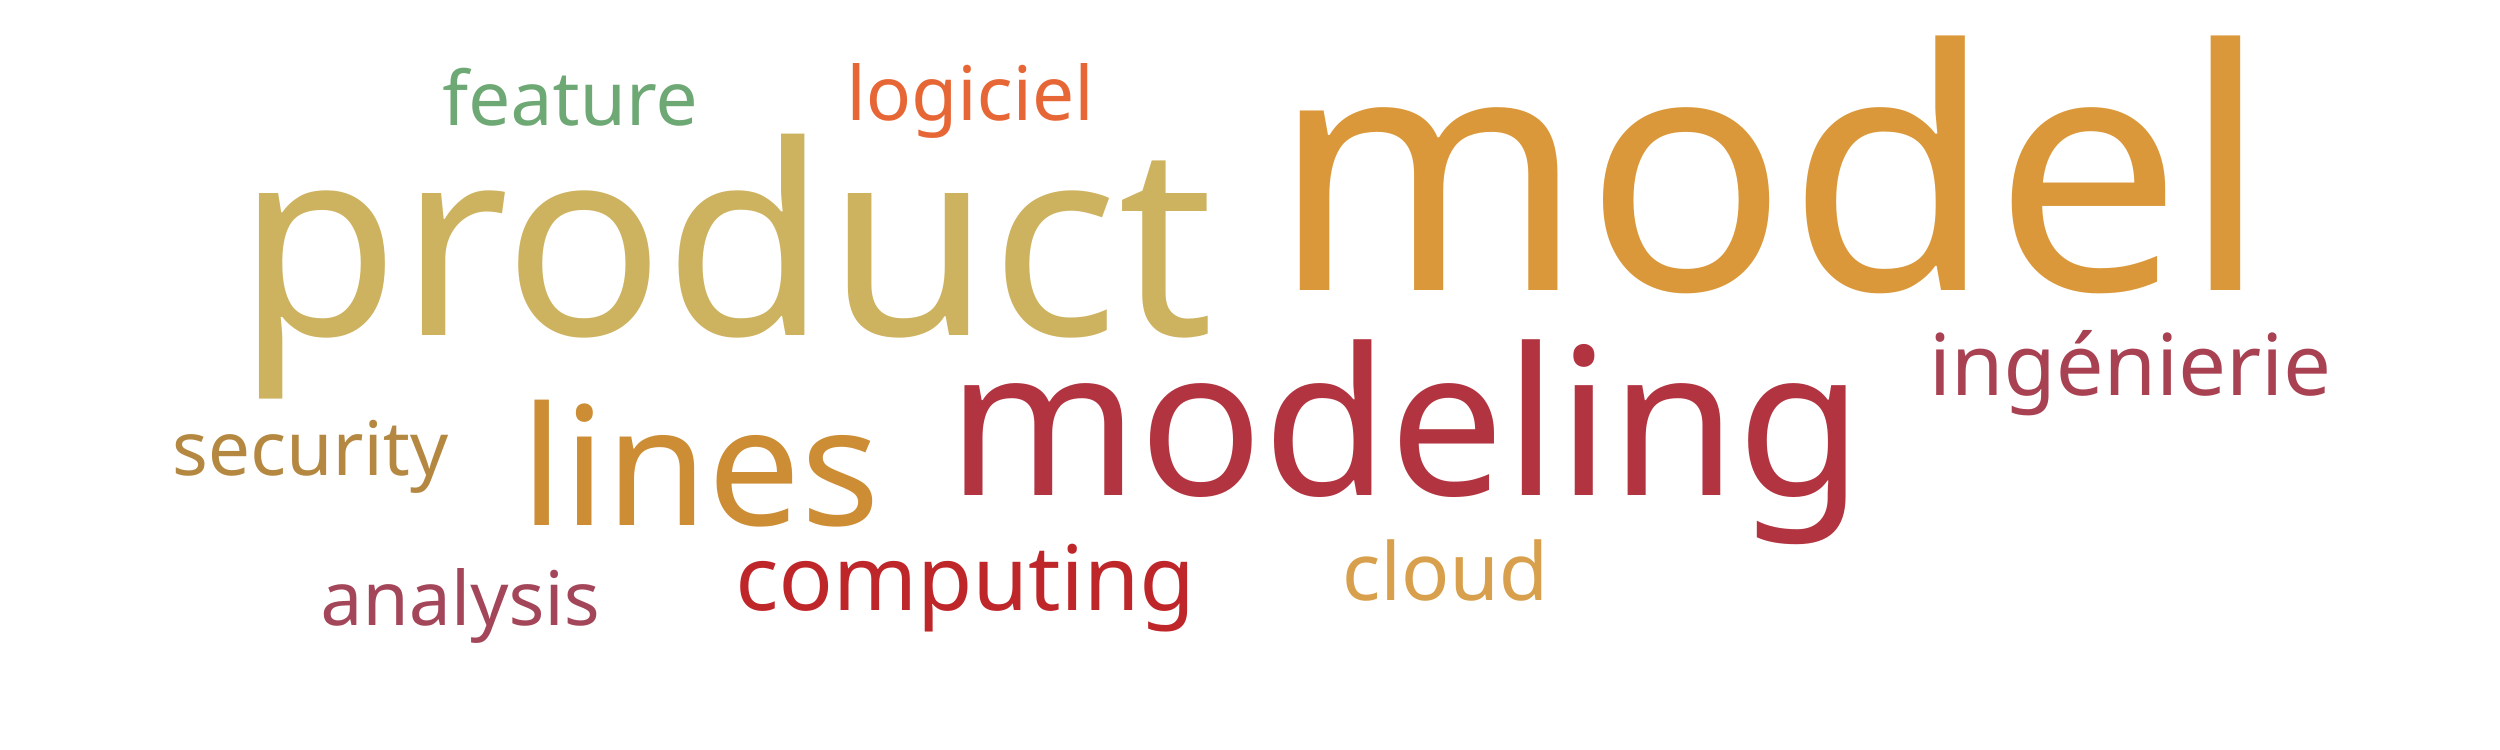
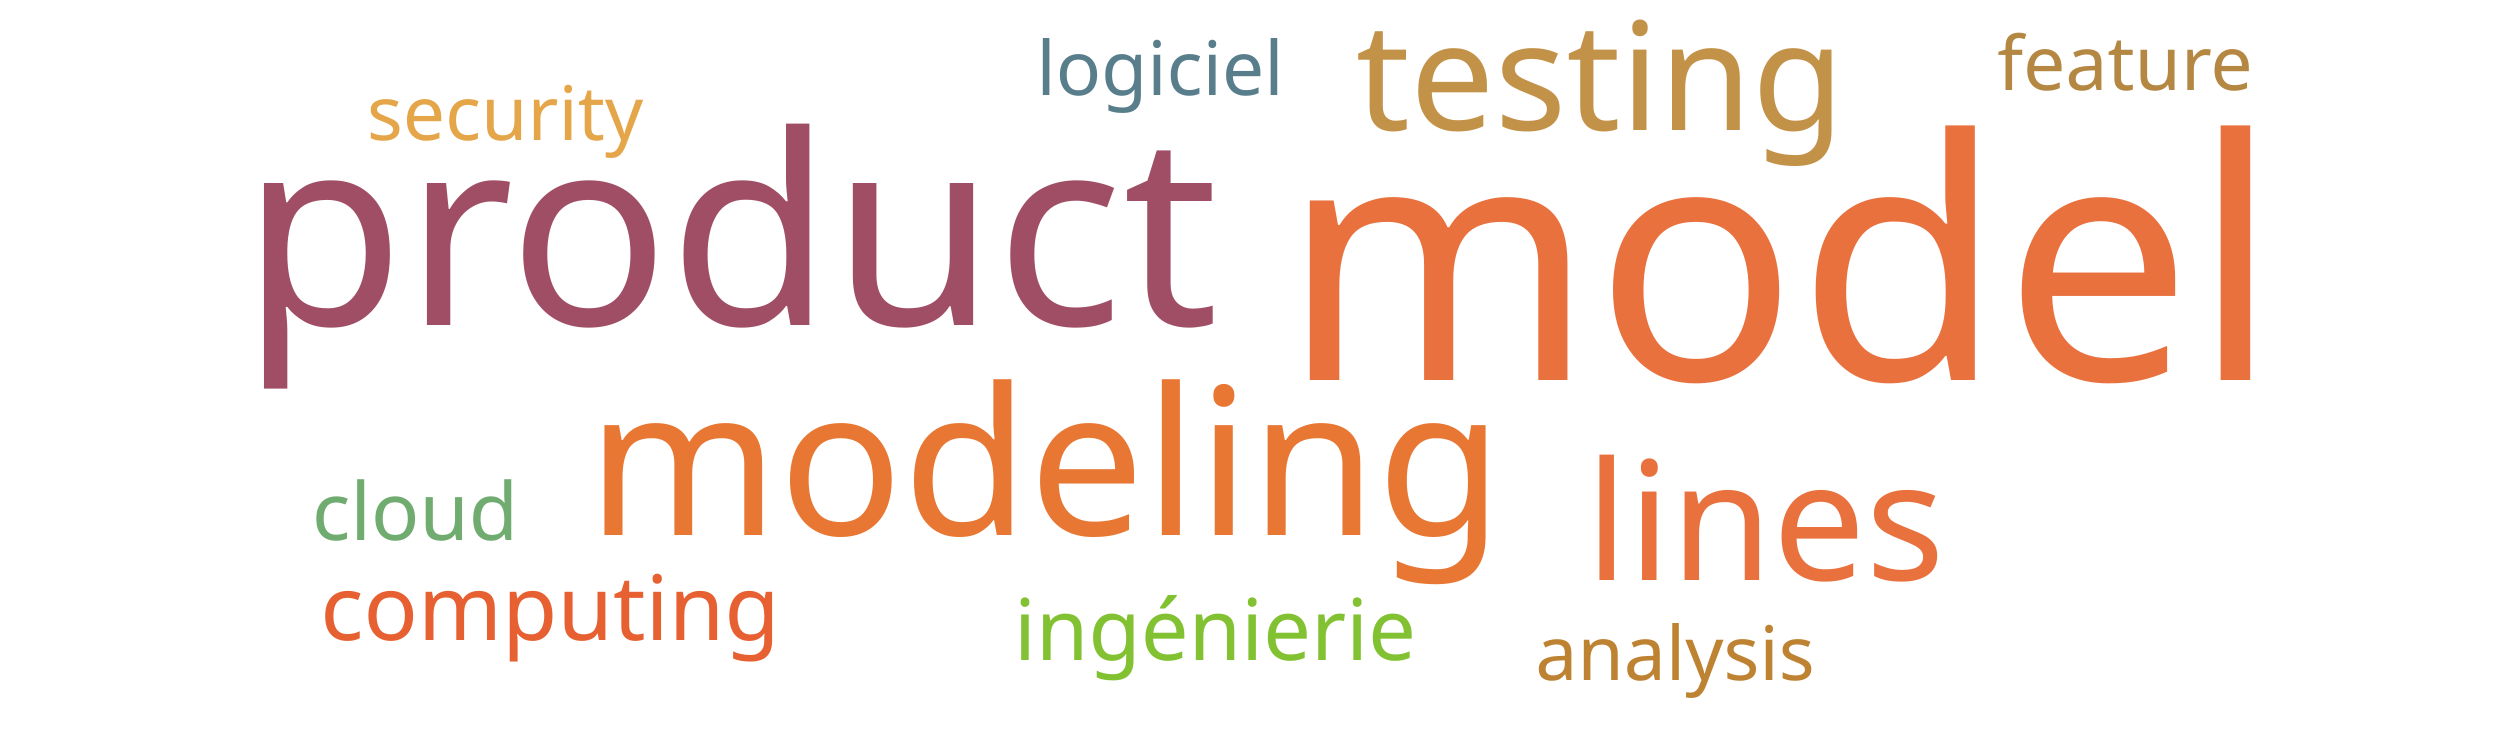
<svg xmlns="http://www.w3.org/2000/svg" width="500" height="150">
  <g transform="translate(250, 75)">
-     <text text-anchor="middle" style="font-family: Impact; font-size: 67px; fill: #da983a" transform="translate(104,-17)rotate(0)">model</text>
-     <text text-anchor="middle" style="font-family: Impact; font-size: 53px; fill: #cdb25f" transform="translate(-105,-8)rotate(0)">product</text>
-     <text text-anchor="middle" style="font-family: Impact; font-size: 41px; fill: #b23440" transform="translate(31,24)rotate(0)">modeling</text>
-     <text text-anchor="middle" style="font-family: Impact; font-size: 33px; fill: #cc8d34" transform="translate(-110,30)rotate(0)">lines</text>
-     <text text-anchor="middle" style="font-family: Impact; font-size: 18px; fill: #bf262a" transform="translate(-57,47)rotate(0)">computing</text>
-     <text text-anchor="middle" style="font-family: Impact; font-size: 17px; fill: #a84152" transform="translate(176,4)rotate(0)">ingénierie</text>
-     <text text-anchor="middle" style="font-family: Impact; font-size: 16px; fill: #d8a04c" transform="translate(39,45)rotate(0)">cloud</text>
-     <text text-anchor="middle" style="font-family: Impact; font-size: 15px; fill: #e76635" transform="translate(-56,-51)rotate(0)">logiciel</text>
-     <text text-anchor="middle" style="font-family: Impact; font-size: 15px; fill: #6ea874" transform="translate(-136,-50)rotate(0)">feature</text>
-     <text text-anchor="middle" style="font-family: Impact; font-size: 15px; fill: #a4465a" transform="translate(-158,50)rotate(0)">analysis</text>
-     <text text-anchor="middle" style="font-family: Impact; font-size: 15px; fill: #b58842" transform="translate(-188,20)rotate(0)">security</text>
+     <text text-anchor="middle" style="font-family: Impact; font-size: 67px; fill: #e9713e" transform="translate(106,1)rotate(0)">model</text>
+     <text text-anchor="middle" style="font-family: Impact; font-size: 53px; fill: #9f4e66" transform="translate(-104,-10)rotate(0)">product</text>
+     <text text-anchor="middle" style="font-family: Impact; font-size: 41px; fill: #e87733" transform="translate(-41,32)rotate(0)">modeling</text>
+     <text text-anchor="middle" style="font-family: Impact; font-size: 33px; fill: #e9713e" transform="translate(103,41)rotate(0)">lines</text>
+     <text text-anchor="middle" style="font-family: Impact; font-size: 30px; fill: #c39249" transform="translate(70,-49)rotate(0)">testing</text>
+     <text text-anchor="middle" style="font-family: Impact; font-size: 18px; fill: #e76032" transform="translate(-140,53)rotate(0)">computing</text>
+     <text text-anchor="middle" style="font-family: Impact; font-size: 17px; fill: #82c131" transform="translate(-7,57)rotate(0)">ingénierie</text>
+     <text text-anchor="middle" style="font-family: Impact; font-size: 16px; fill: #70ac6f" transform="translate(-167,33)rotate(0)">cloud</text>
+     <text text-anchor="middle" style="font-family: Impact; font-size: 15px; fill: #587e8c" transform="translate(-18,-56)rotate(0)">logiciel</text>
+     <text text-anchor="middle" style="font-family: Impact; font-size: 15px; fill: #b48742" transform="translate(175,-57)rotate(0)">feature</text>
+     <text text-anchor="middle" style="font-family: Impact; font-size: 15px; fill: #bd8332" transform="translate(85,61)rotate(0)">analysis</text>
+     <text text-anchor="middle" style="font-family: Impact; font-size: 15px; fill: #e5a549" transform="translate(-149,-47)rotate(0)">security</text>
  </g>
</svg>
